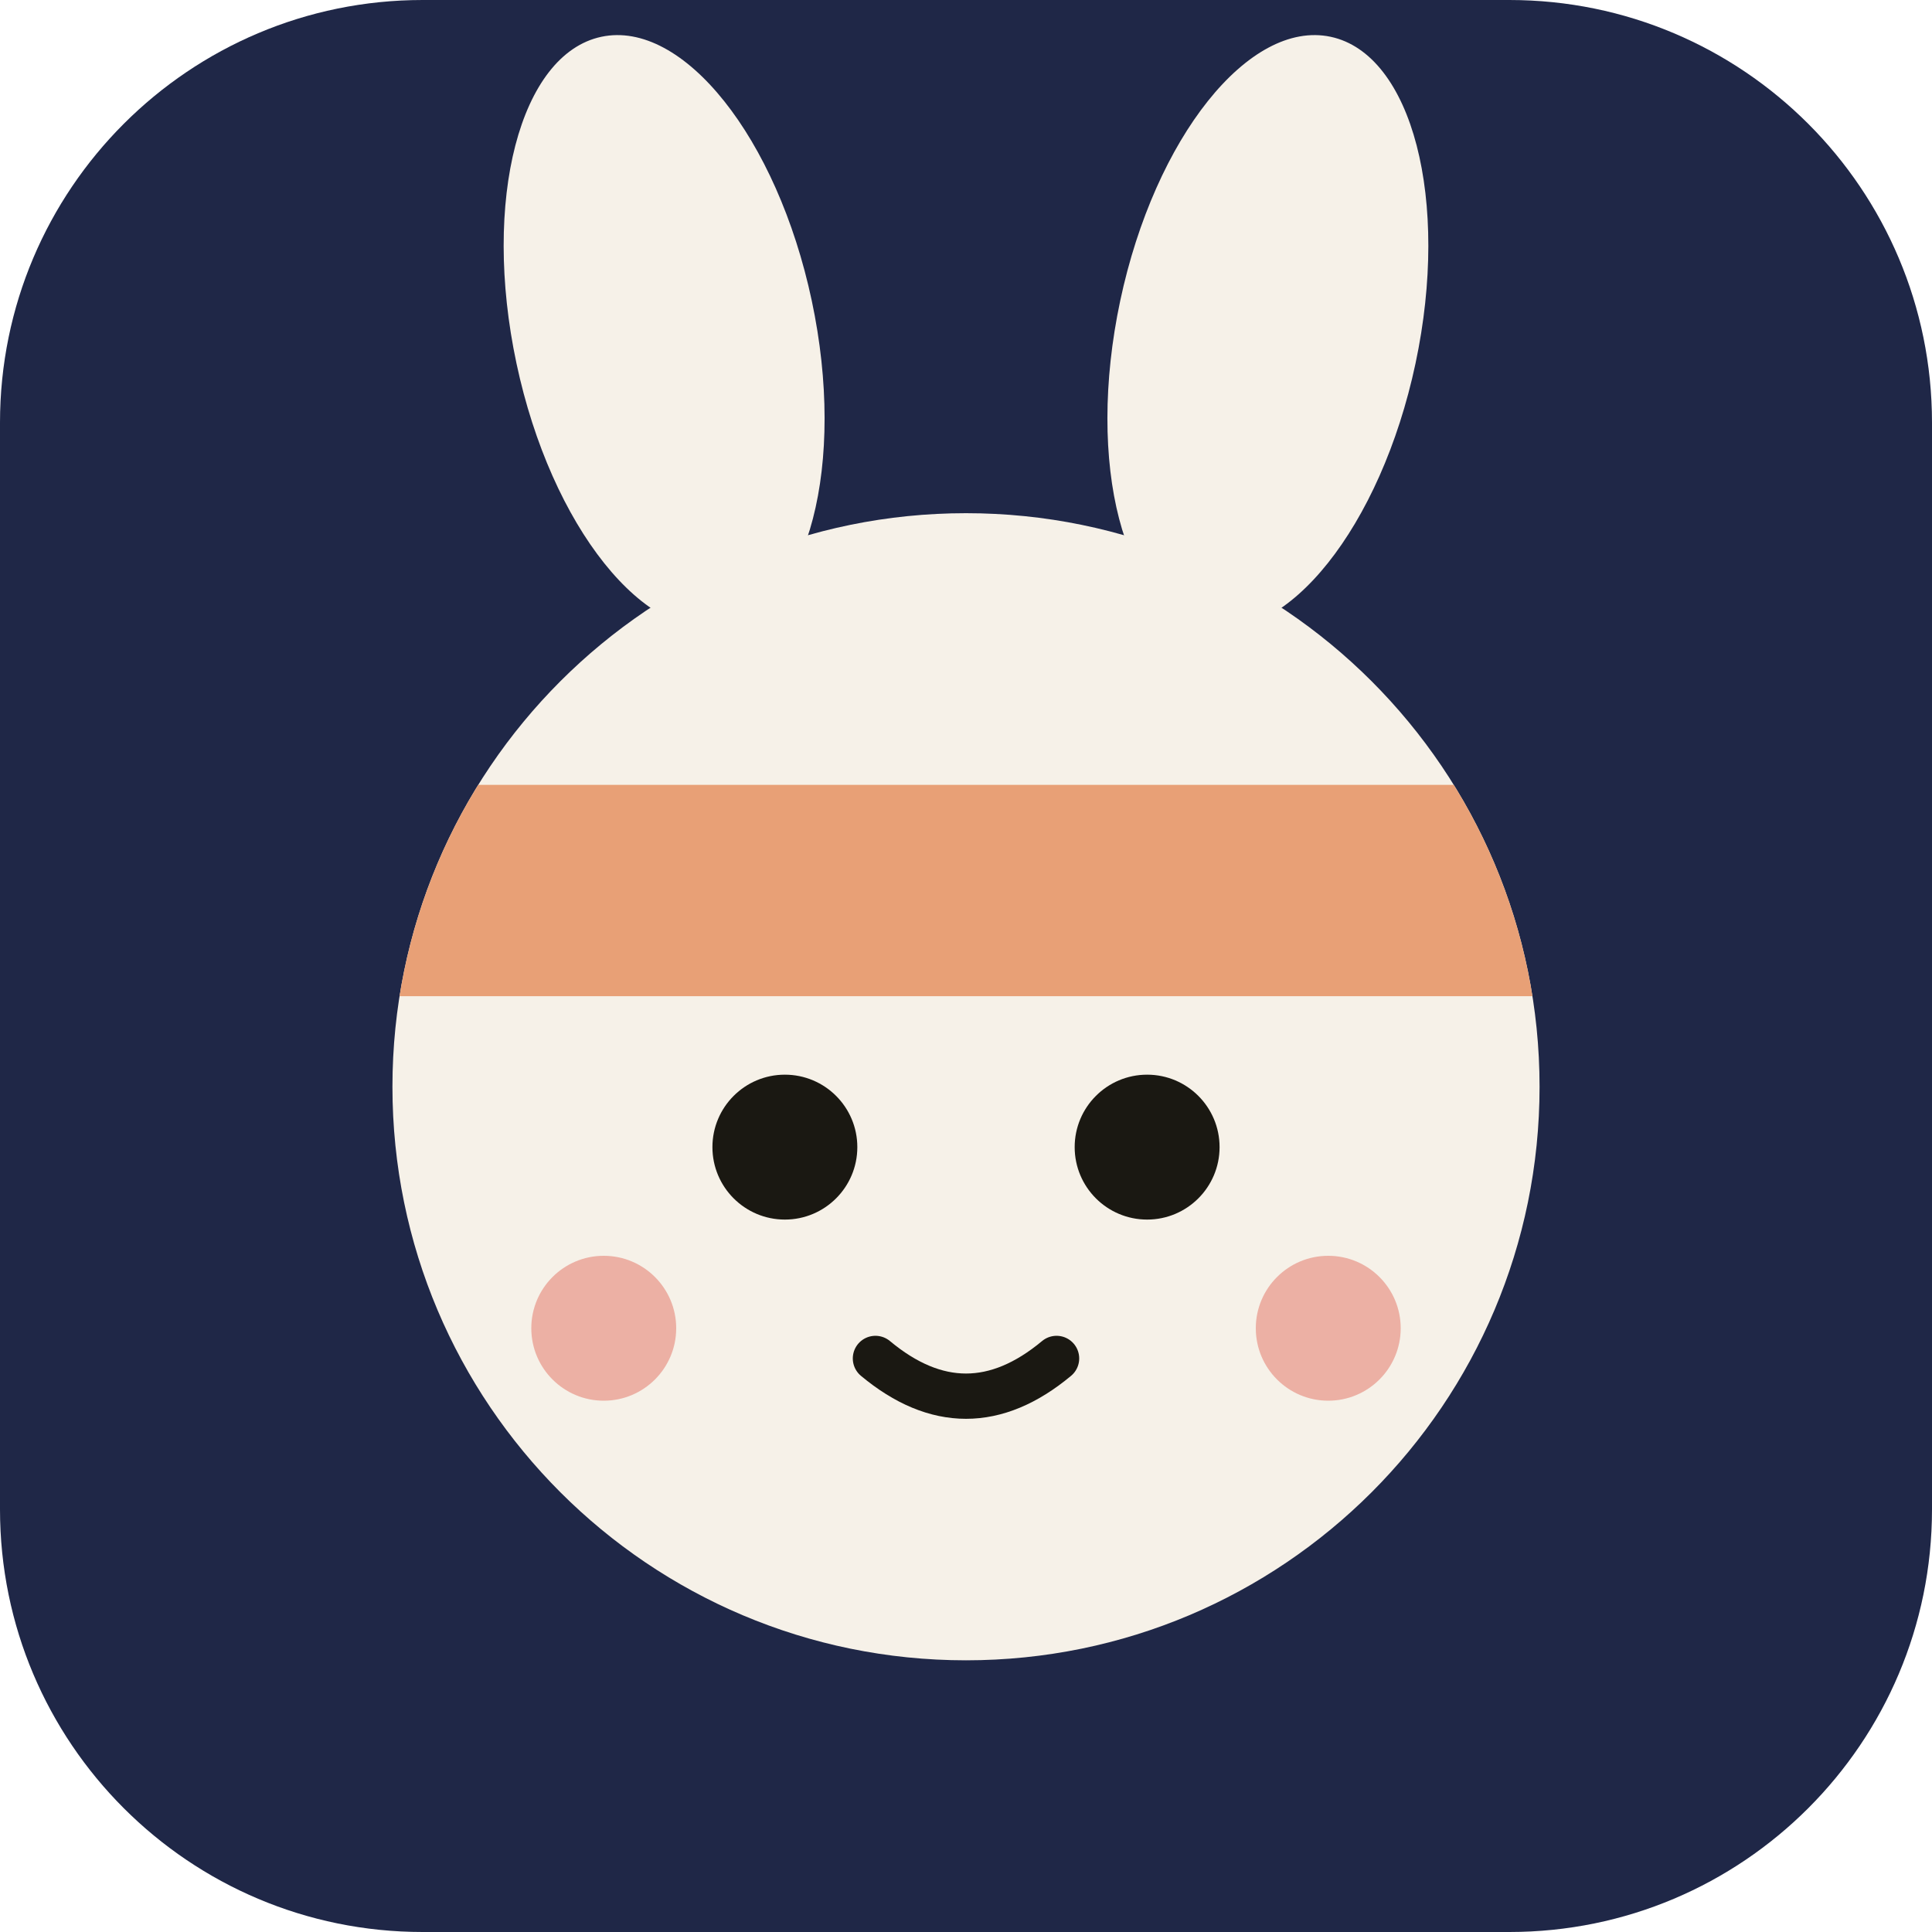
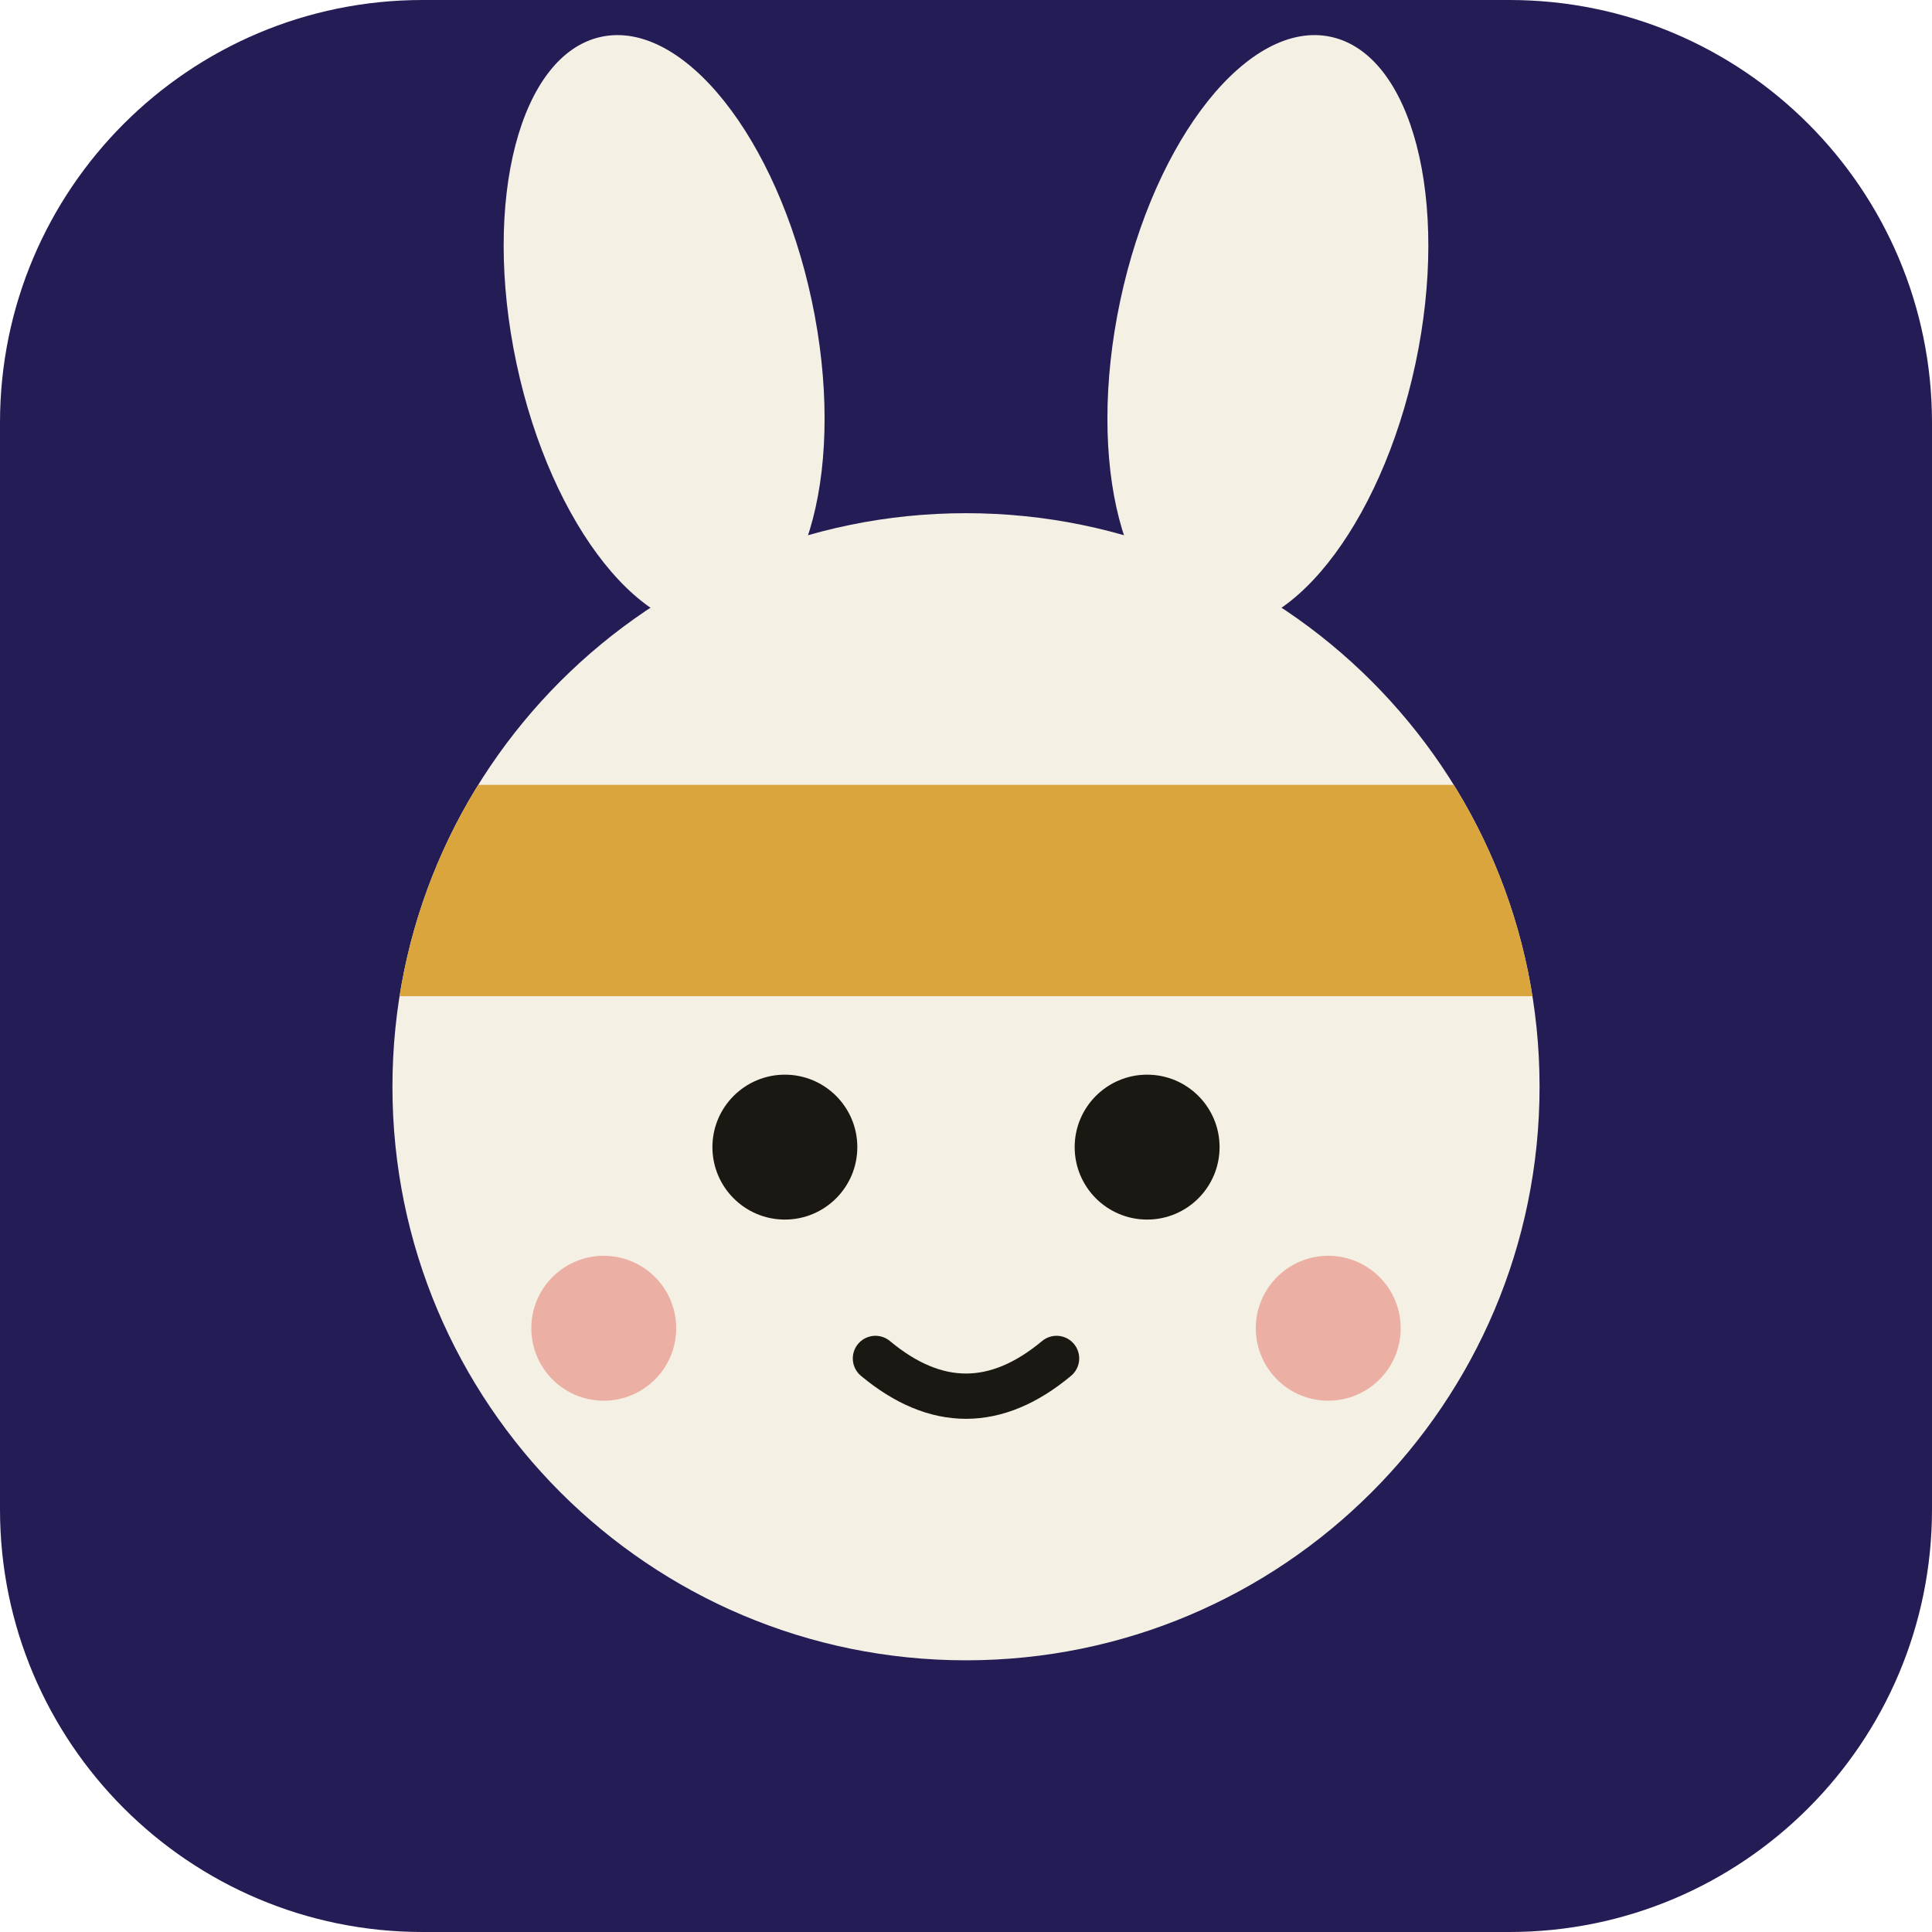
<svg xmlns="http://www.w3.org/2000/svg" viewBox="0 0 64 64" role="img" aria-label="Temari">
  <defs>
    <clipPath id="head-clip">
      <circle cx="32" cy="36" r="19" />
    </clipPath>
  </defs>
-   <rect x="0" y="0" width="64" height="64" rx="14" fill="#1F2747" />
-   <ellipse cx="22" cy="11" rx="5" ry="10" transform="rotate(-12 22 11)" fill="#F6F1E8" />
-   <ellipse cx="42" cy="11" rx="5" ry="10" transform="rotate(12 42 11)" fill="#F6F1E8" />
-   <circle cx="32" cy="36" r="19" fill="#F6F1E8" />
+   <rect x="0" y="0" width="64" height="64" rx="14" fill="#241C54" />
+   <ellipse cx="22" cy="11" rx="5" ry="10" transform="rotate(-12 22 11)" fill="#F5F0E4" />
+   <ellipse cx="42" cy="11" rx="5" ry="10" transform="rotate(12 42 11)" fill="#F5F0E4" />
+   <circle cx="32" cy="36" r="19" fill="#F5F0E4" />
  <g clip-path="url(#head-clip)">
-     <rect x="12" y="26" width="40" height="7" fill="#E8A076" />
+     <rect x="12" y="26" width="40" height="7" fill="#D9A53C" />
  </g>
  <circle cx="26" cy="38" r="2.4" fill="#1A1812" />
  <circle cx="38" cy="38" r="2.4" fill="#1A1812" />
  <circle cx="20" cy="44" r="2.4" fill="#E89B8E" opacity="0.75" />
  <circle cx="44" cy="44" r="2.4" fill="#E89B8E" opacity="0.75" />
  <path d="M29,45 Q32,47.5 35,45" stroke="#1A1812" stroke-width="1.5" stroke-linecap="round" fill="none" />
</svg>
